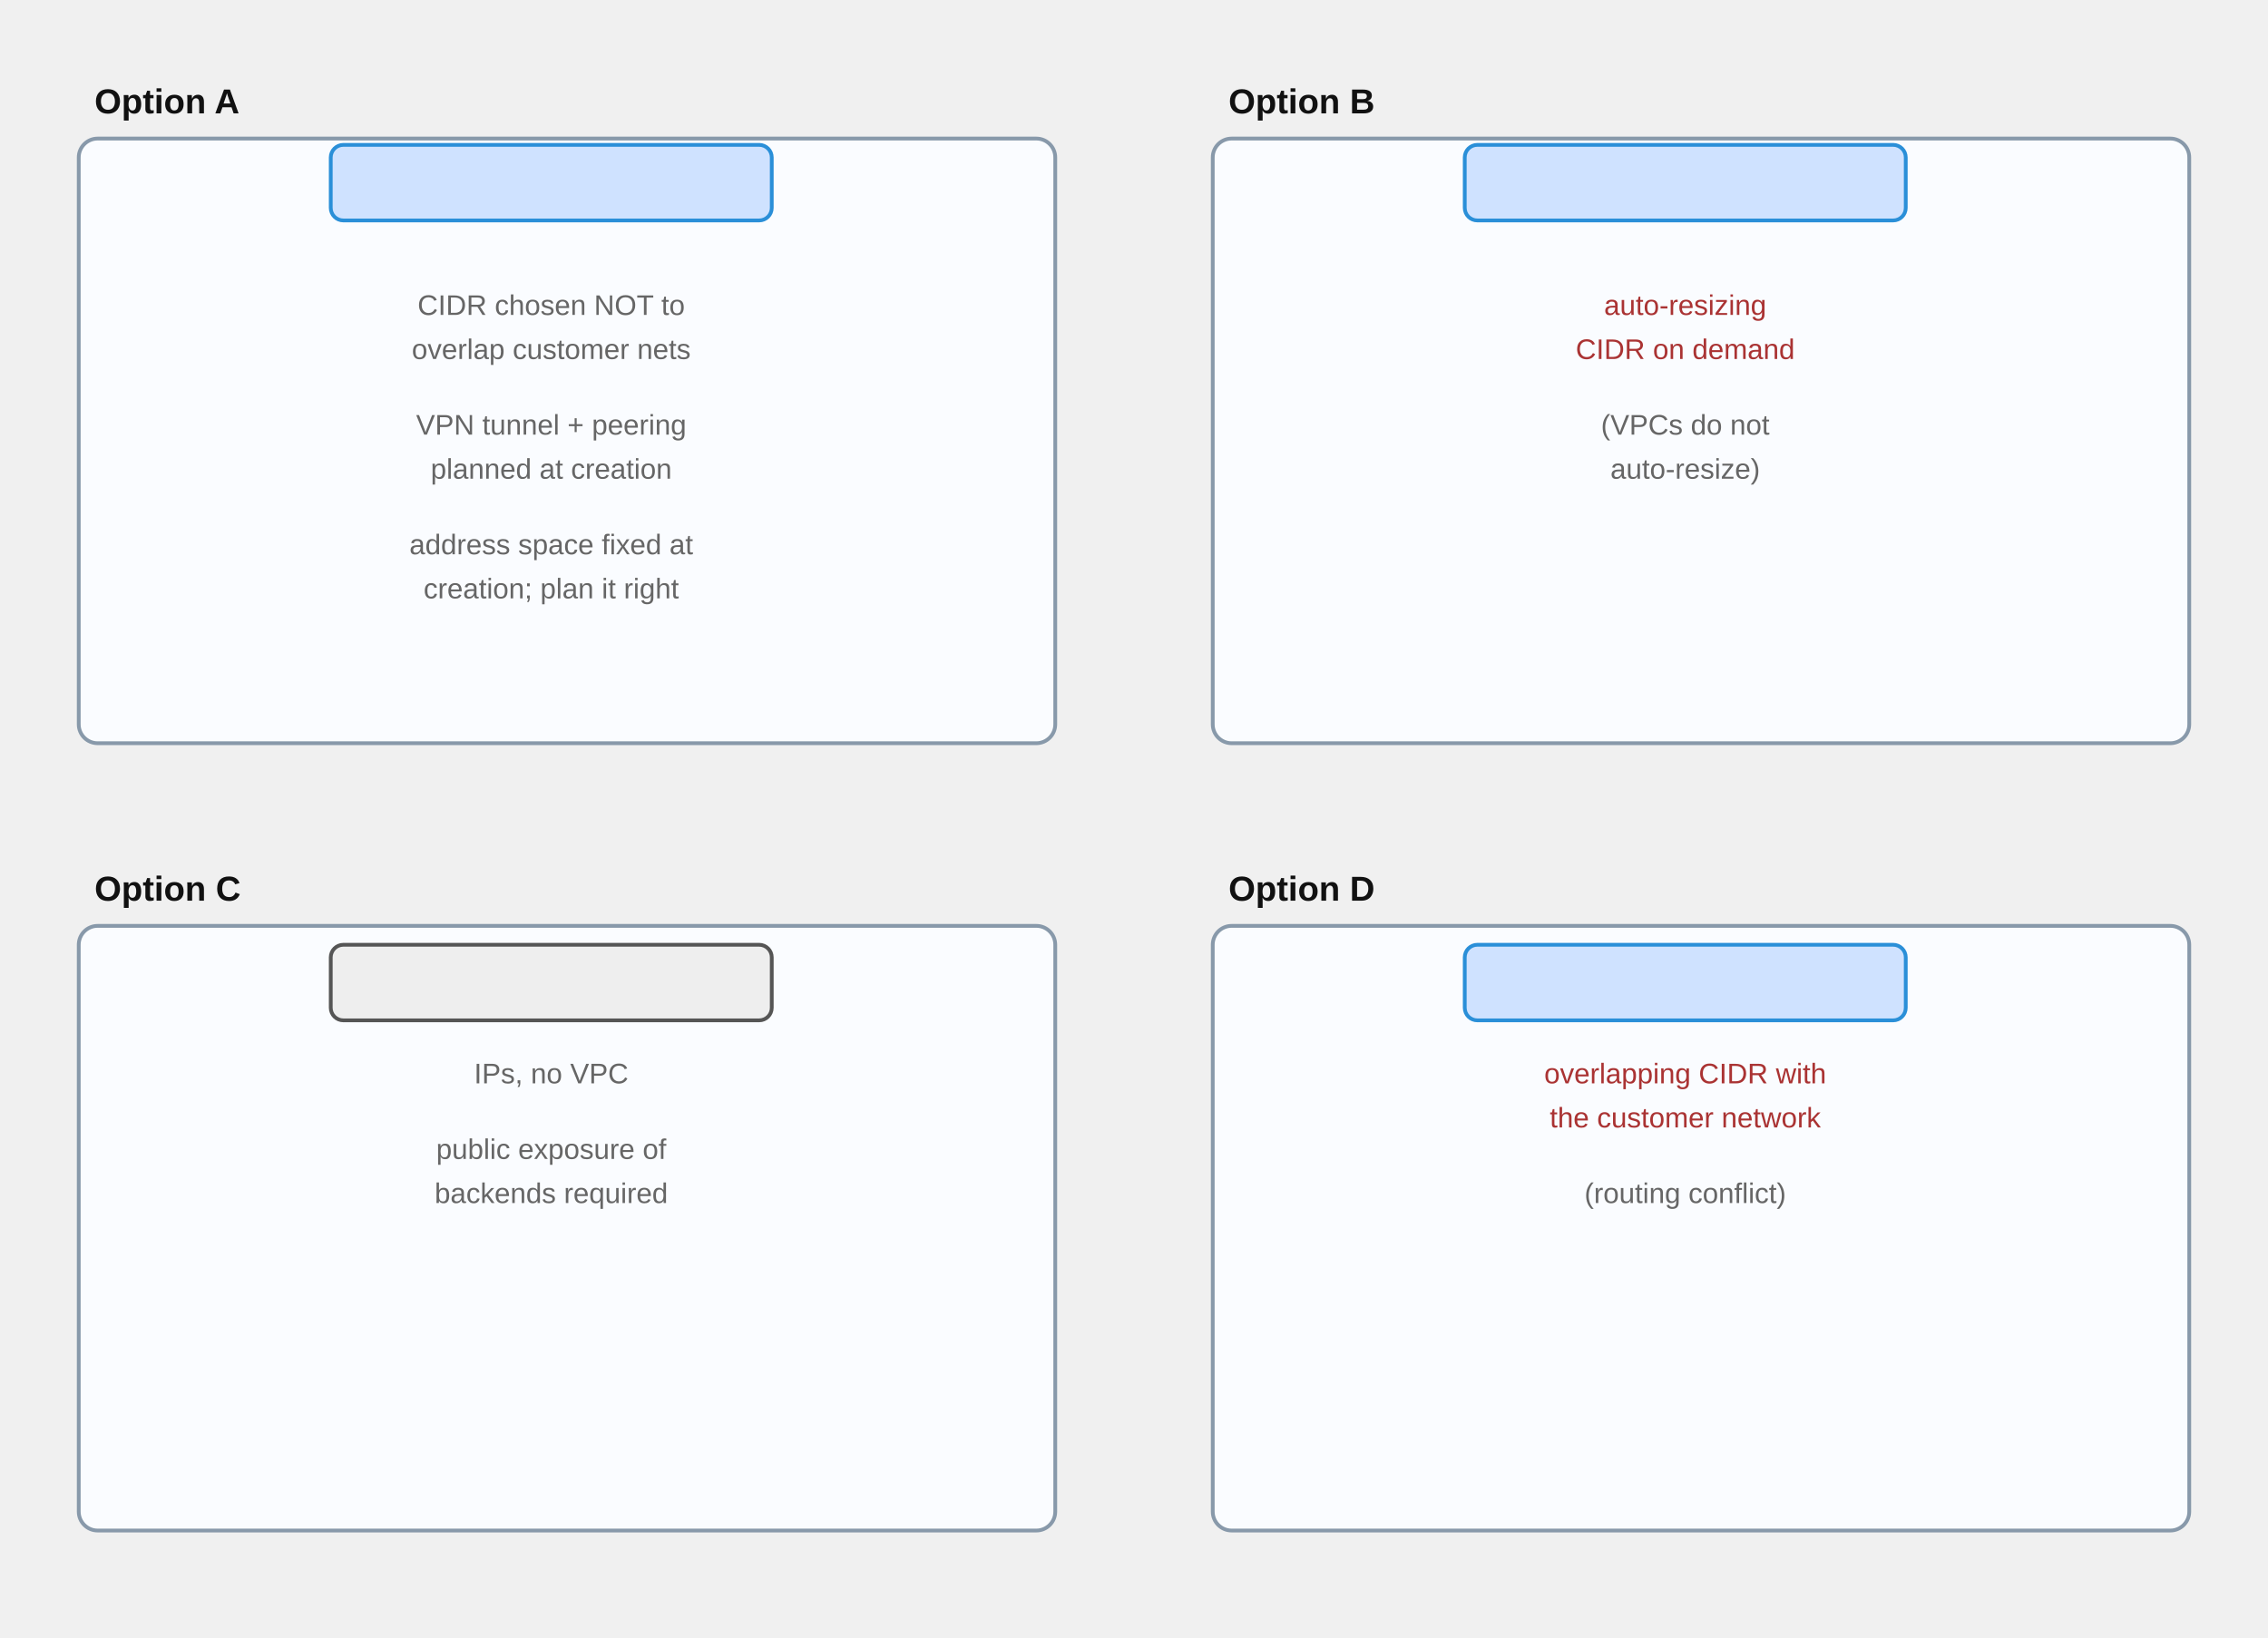
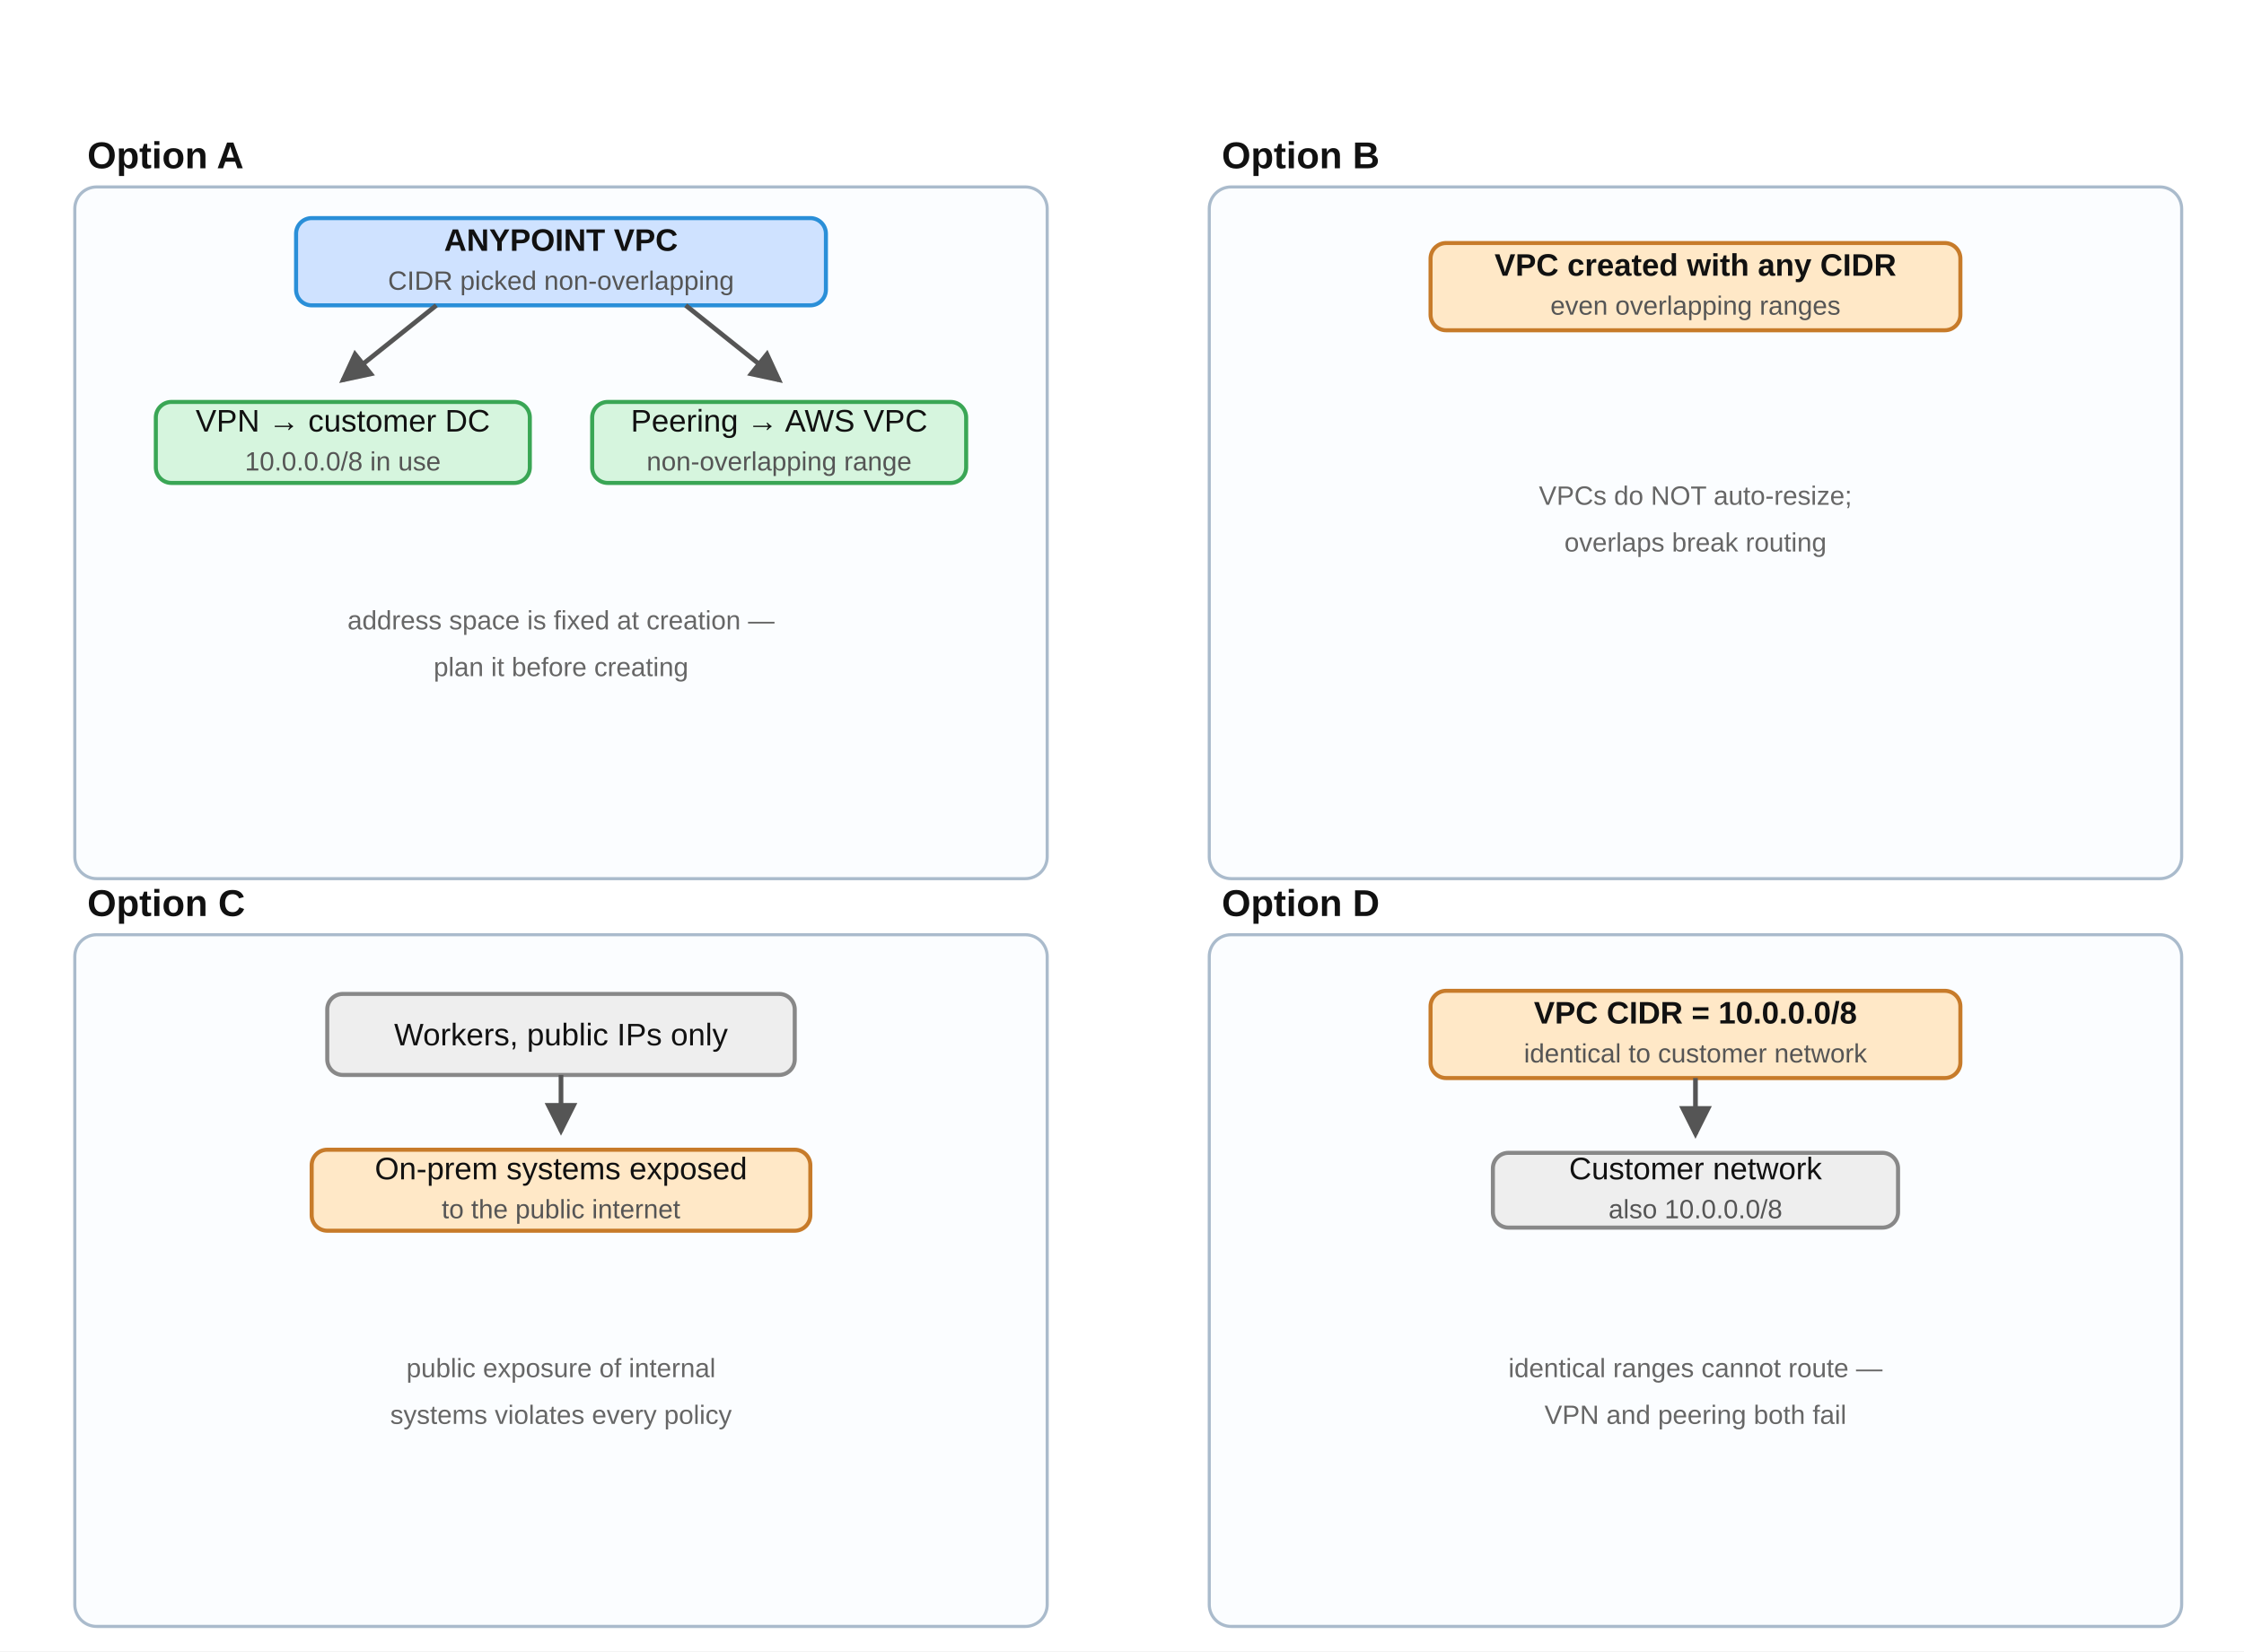
- <svg xmlns="http://www.w3.org/2000/svg" width="720" height="520" viewBox="0 0 720 520" font-family="Arial,sans-serif">
+ <svg xmlns="http://www.w3.org/2000/svg" width="720" height="530" viewBox="0 0 720 530" font-family="Arial,sans-serif">
  <defs>
    <marker id="ah" markerWidth="7" markerHeight="7" refX="6" refY="3.5" orient="auto">
      <path d="M0,0 L7,3.5 L0,7 z" fill="#555" />
    </marker>
  </defs>
-   <text x="30" y="36" text-anchor="start" font-size="11" fill="#111" font-weight="bold">Option A</text>
-   <rect x="25" y="44" width="310" height="192" rx="6" fill="#fafcff" stroke="#8899aa" stroke-width="1.2" />
-   <text x="175" y="62" text-anchor="middle" font-size="10" fill="#111" font-weight="bold">Anypoint VPC</text>
-   <rect x="105" y="46" width="140" height="24" rx="4" fill="#cfe2ff" stroke="#2a8fd8" stroke-width="1.2" />
-   <text x="175" y="100" text-anchor="middle" font-size="9" fill="#666" font-weight="normal">CIDR chosen NOT to</text>
-   <text x="175" y="114" text-anchor="middle" font-size="9" fill="#666" font-weight="normal">overlap customer nets</text>
-   <text x="175" y="138" text-anchor="middle" font-size="9" fill="#666" font-weight="normal">VPN tunnel + peering</text>
-   <text x="175" y="152" text-anchor="middle" font-size="9" fill="#666" font-weight="normal">planned at creation</text>
-   <text x="175" y="176" text-anchor="middle" font-size="9" fill="#666" font-weight="normal">address space fixed at</text>
-   <text x="175" y="190" text-anchor="middle" font-size="9" fill="#666" font-weight="normal">creation; plan it right</text>
-   <text x="390" y="36" text-anchor="start" font-size="11" fill="#111" font-weight="bold">Option B</text>
-   <rect x="385" y="44" width="310" height="192" rx="6" fill="#fafcff" stroke="#8899aa" stroke-width="1.2" />
-   <text x="535" y="62" text-anchor="middle" font-size="10" fill="#111" font-weight="normal">Anypoint VPC</text>
-   <rect x="465" y="46" width="140" height="24" rx="4" fill="#cfe2ff" stroke="#2a8fd8" stroke-width="1.2" />
-   <text x="535" y="100" text-anchor="middle" font-size="9" fill="#a33" font-weight="normal">auto-resizing</text>
-   <text x="535" y="114" text-anchor="middle" font-size="9" fill="#a33" font-weight="normal">CIDR on demand</text>
-   <text x="535" y="138" text-anchor="middle" font-size="9" fill="#666" font-weight="normal">(VPCs do not</text>
-   <text x="535" y="152" text-anchor="middle" font-size="9" fill="#666" font-weight="normal">auto-resize)</text>
-   <text x="30" y="286" text-anchor="start" font-size="11" fill="#111" font-weight="bold">Option C</text>
-   <rect x="25" y="294" width="310" height="192" rx="6" fill="#fafcff" stroke="#8899aa" stroke-width="1.2" />
-   <text x="175" y="316" text-anchor="middle" font-size="9" fill="#111" font-weight="normal">workers on public</text>
-   <rect x="105" y="300" width="140" height="24" rx="4" fill="#eeeeee" stroke="#555" stroke-width="1.2" />
-   <text x="175" y="344" text-anchor="middle" font-size="9" fill="#666" font-weight="normal">IPs, no VPC</text>
-   <text x="175" y="368" text-anchor="middle" font-size="9" fill="#666" font-weight="normal">public exposure of</text>
-   <text x="175" y="382" text-anchor="middle" font-size="9" fill="#666" font-weight="normal">backends required</text>
-   <text x="390" y="286" text-anchor="start" font-size="11" fill="#111" font-weight="bold">Option D</text>
-   <rect x="385" y="294" width="310" height="192" rx="6" fill="#fafcff" stroke="#8899aa" stroke-width="1.2" />
-   <text x="535" y="316" text-anchor="middle" font-size="10" fill="#111" font-weight="normal">Anypoint VPC</text>
-   <rect x="465" y="300" width="140" height="24" rx="4" fill="#cfe2ff" stroke="#2a8fd8" stroke-width="1.2" />
-   <text x="535" y="344" text-anchor="middle" font-size="9" fill="#a33" font-weight="normal">overlapping CIDR with</text>
-   <text x="535" y="358" text-anchor="middle" font-size="9" fill="#a33" font-weight="normal">the customer network</text>
-   <text x="535" y="382" text-anchor="middle" font-size="9" fill="#666" font-weight="normal">(routing conflict)</text>
+   <rect width="720" height="530" fill="#ffffff" />
+   <text x="28" y="54" font-size="12" font-weight="bold" fill="#111">Option A</text>
+   <rect x="24" y="60" width="312" height="222" rx="7" fill="#fbfdff" stroke="#aabbcc" stroke-width="1" />
+   <rect x="95" y="70" width="170" height="28" rx="5" fill="#cfe2ff" stroke="#2a8fd8" stroke-width="1.3" />
+   <text x="180" y="80.5" text-anchor="middle" font-size="10" font-weight="bold" fill="#111">ANYPOINT VPC</text>
+   <text x="180" y="93" text-anchor="middle" font-size="8.5" fill="#555">CIDR picked non-overlapping</text>
+   <line x1="140" y1="98" x2="110" y2="122" stroke="#555" stroke-width="1.5" marker-end="url(#ah)" />
+   <line x1="220" y1="98" x2="250" y2="122" stroke="#555" stroke-width="1.5" marker-end="url(#ah)" />
+   <rect x="50" y="129" width="120" height="26" rx="5" fill="#d6f5de" stroke="#3aa655" stroke-width="1.3" />
+   <text x="110" y="138.5" text-anchor="middle" font-size="10" font-weight="normal" fill="#111">VPN → customer DC</text>
+   <text x="110" y="151" text-anchor="middle" font-size="8.5" fill="#555">10.0.0.0/8 in use</text>
+   <rect x="190" y="129" width="120" height="26" rx="5" fill="#d6f5de" stroke="#3aa655" stroke-width="1.3" />
+   <text x="250" y="138.5" text-anchor="middle" font-size="10" font-weight="normal" fill="#111">Peering → AWS VPC</text>
+   <text x="250" y="151" text-anchor="middle" font-size="8.5" fill="#555">non-overlapping range</text>
+   <text x="180" y="202" text-anchor="middle" font-size="8.5" fill="#666">address space is fixed at creation —</text>
+   <text x="180" y="217" text-anchor="middle" font-size="8.5" fill="#666">plan it before creating</text>
+   <text x="392" y="54" font-size="12" font-weight="bold" fill="#111">Option B</text>
+   <rect x="388" y="60" width="312" height="222" rx="7" fill="#fbfdff" stroke="#aabbcc" stroke-width="1" />
+   <rect x="459" y="78" width="170" height="28" rx="5" fill="#ffe8c7" stroke="#c77b2a" stroke-width="1.3" />
+   <text x="544" y="88.5" text-anchor="middle" font-size="10" font-weight="bold" fill="#111">VPC created with any CIDR</text>
+   <text x="544" y="101" text-anchor="middle" font-size="8.5" fill="#555">even overlapping ranges</text>
+   <text x="544" y="162" text-anchor="middle" font-size="8.5" fill="#666">VPCs do NOT auto-resize;</text>
+   <text x="544" y="177" text-anchor="middle" font-size="8.5" fill="#666">overlaps break routing</text>
+   <text x="28" y="294" font-size="12" font-weight="bold" fill="#111">Option C</text>
+   <rect x="24" y="300" width="312" height="222" rx="7" fill="#fbfdff" stroke="#aabbcc" stroke-width="1" />
+   <rect x="105" y="319" width="150" height="26" rx="5" fill="#eeeeee" stroke="#888888" stroke-width="1.3" />
+   <text x="180" y="335.5" text-anchor="middle" font-size="10" font-weight="normal" fill="#111">Workers, public IPs only</text>
+   <line x1="180" y1="345" x2="180" y2="363" stroke="#555" stroke-width="1.5" marker-end="url(#ah)" />
+   <rect x="100" y="369" width="160" height="26" rx="5" fill="#ffe8c7" stroke="#c77b2a" stroke-width="1.3" />
+   <text x="180" y="378.5" text-anchor="middle" font-size="10" font-weight="normal" fill="#111">On-prem systems exposed</text>
+   <text x="180" y="391" text-anchor="middle" font-size="8.5" fill="#555">to the public internet</text>
+   <text x="180" y="442" text-anchor="middle" font-size="8.5" fill="#666">public exposure of internal</text>
+   <text x="180" y="457" text-anchor="middle" font-size="8.5" fill="#666">systems violates every policy</text>
+   <text x="392" y="294" font-size="12" font-weight="bold" fill="#111">Option D</text>
+   <rect x="388" y="300" width="312" height="222" rx="7" fill="#fbfdff" stroke="#aabbcc" stroke-width="1" />
+   <rect x="459" y="318" width="170" height="28" rx="5" fill="#ffe8c7" stroke="#c77b2a" stroke-width="1.3" />
+   <text x="544" y="328.5" text-anchor="middle" font-size="10" font-weight="bold" fill="#111">VPC CIDR = 10.0.0.0/8</text>
+   <text x="544" y="341" text-anchor="middle" font-size="8.5" fill="#555">identical to customer network</text>
+   <line x1="544" y1="346" x2="544" y2="364" stroke="#555" stroke-width="1.5" marker-end="url(#ah)" />
+   <rect x="479" y="370" width="130" height="24" rx="5" fill="#eeeeee" stroke="#888888" stroke-width="1.3" />
+   <text x="544" y="378.5" text-anchor="middle" font-size="10" font-weight="normal" fill="#111">Customer network</text>
+   <text x="544" y="391" text-anchor="middle" font-size="8.5" fill="#555">also 10.0.0.0/8</text>
+   <text x="544" y="442" text-anchor="middle" font-size="8.5" fill="#666">identical ranges cannot route —</text>
+   <text x="544" y="457" text-anchor="middle" font-size="8.5" fill="#666">VPN and peering both fail</text>
</svg>
